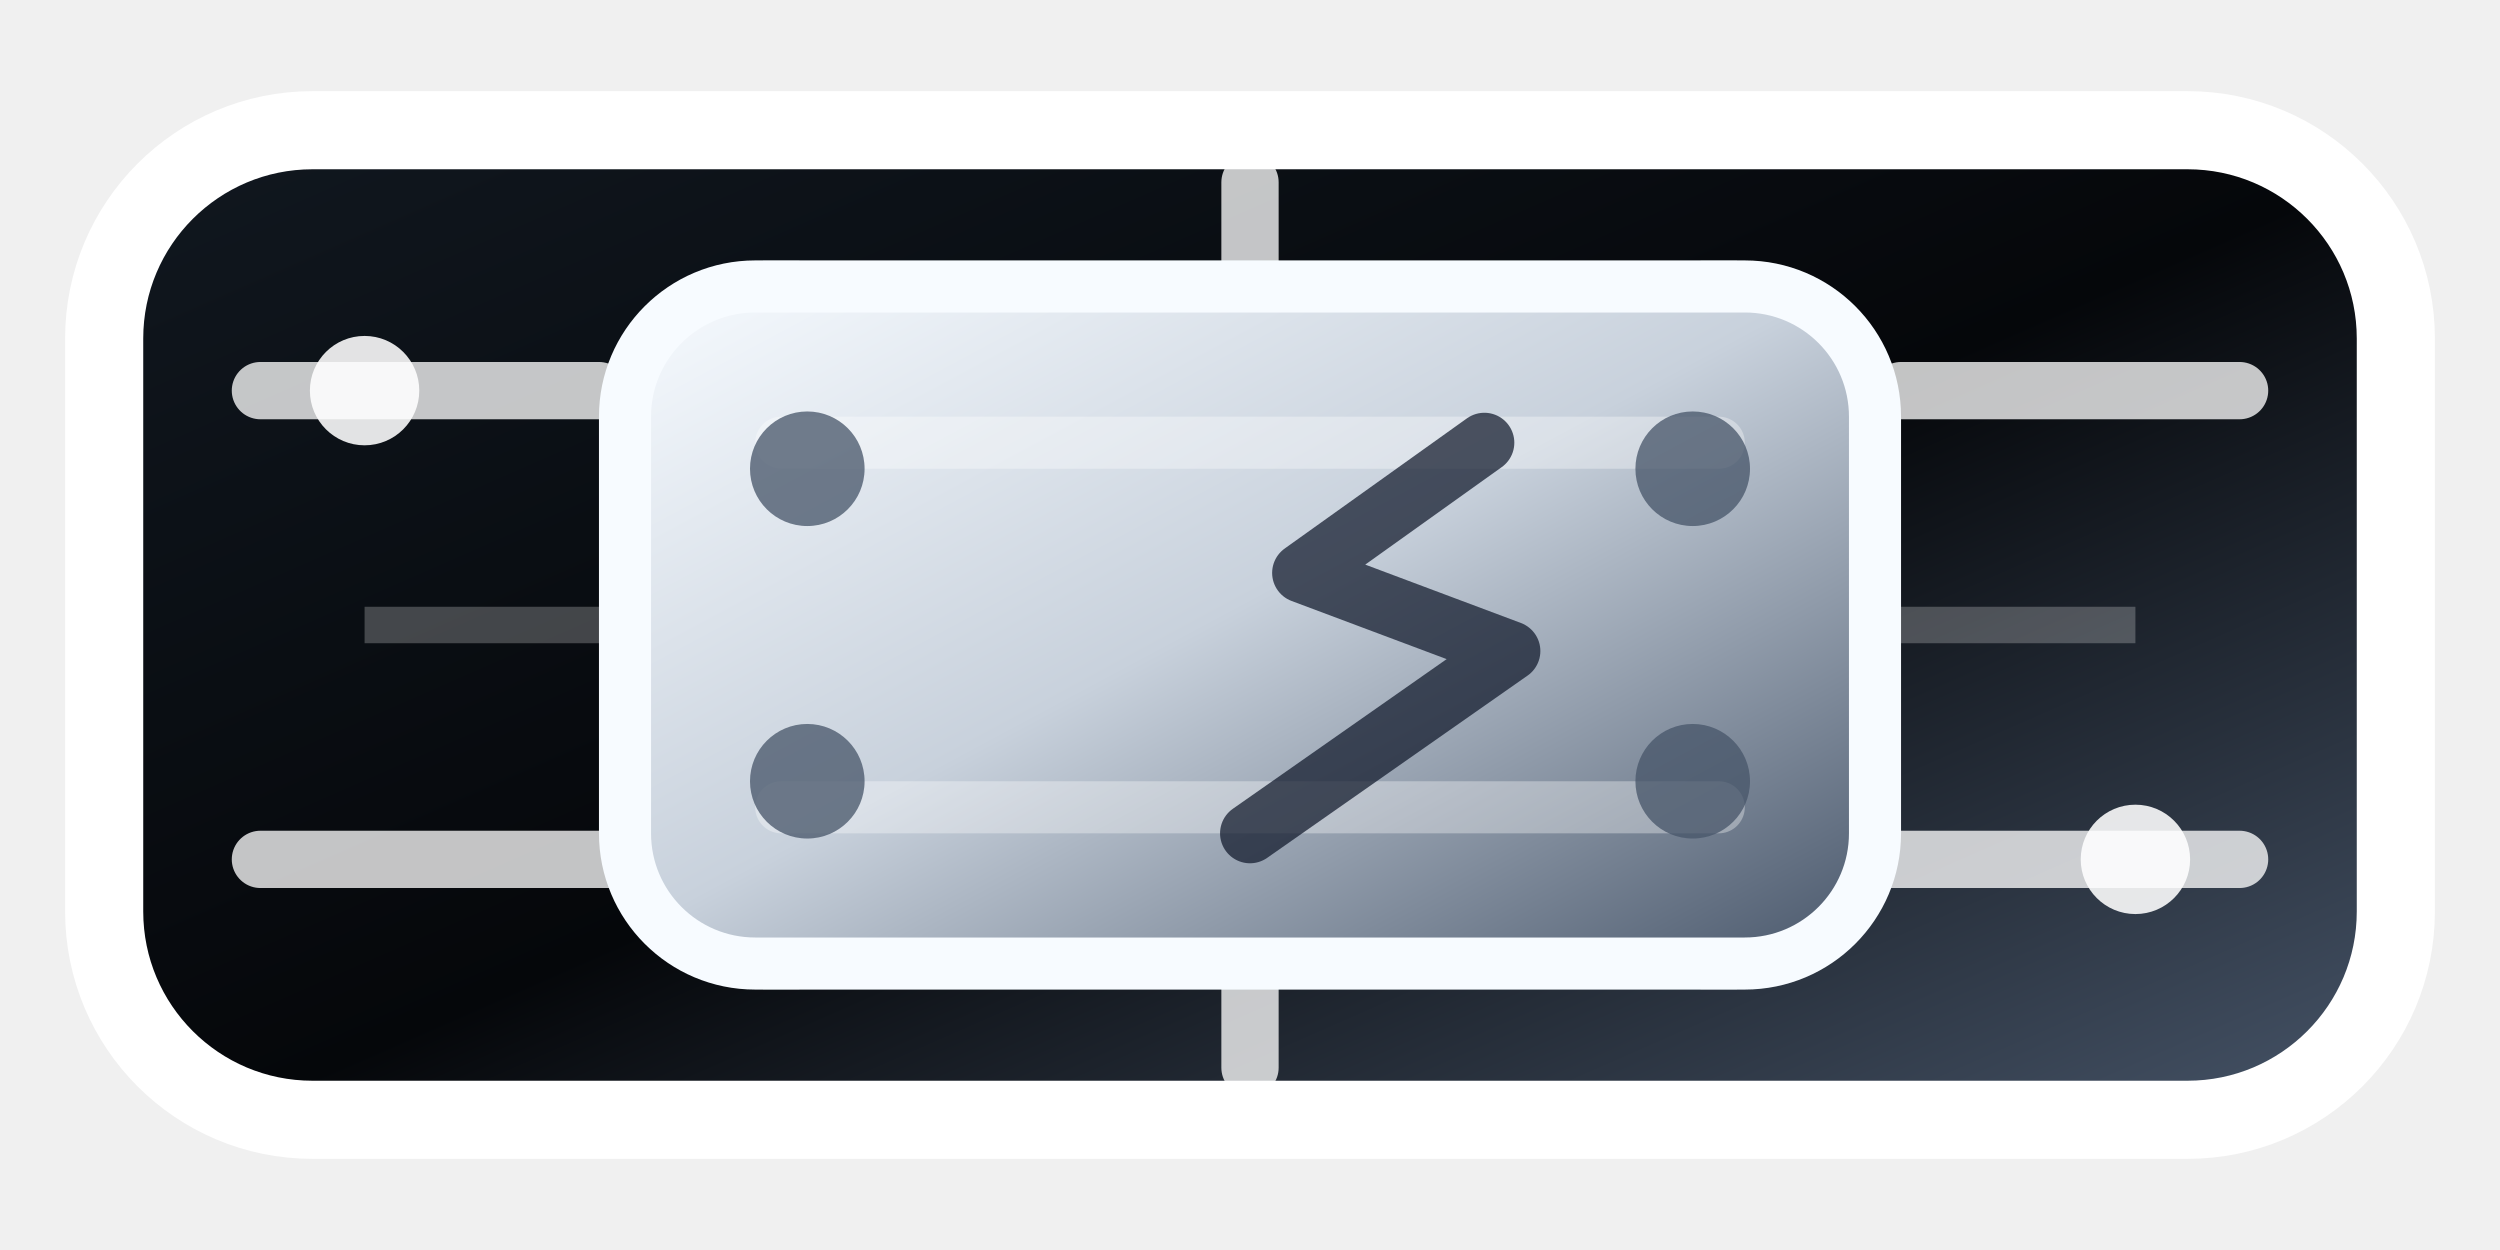
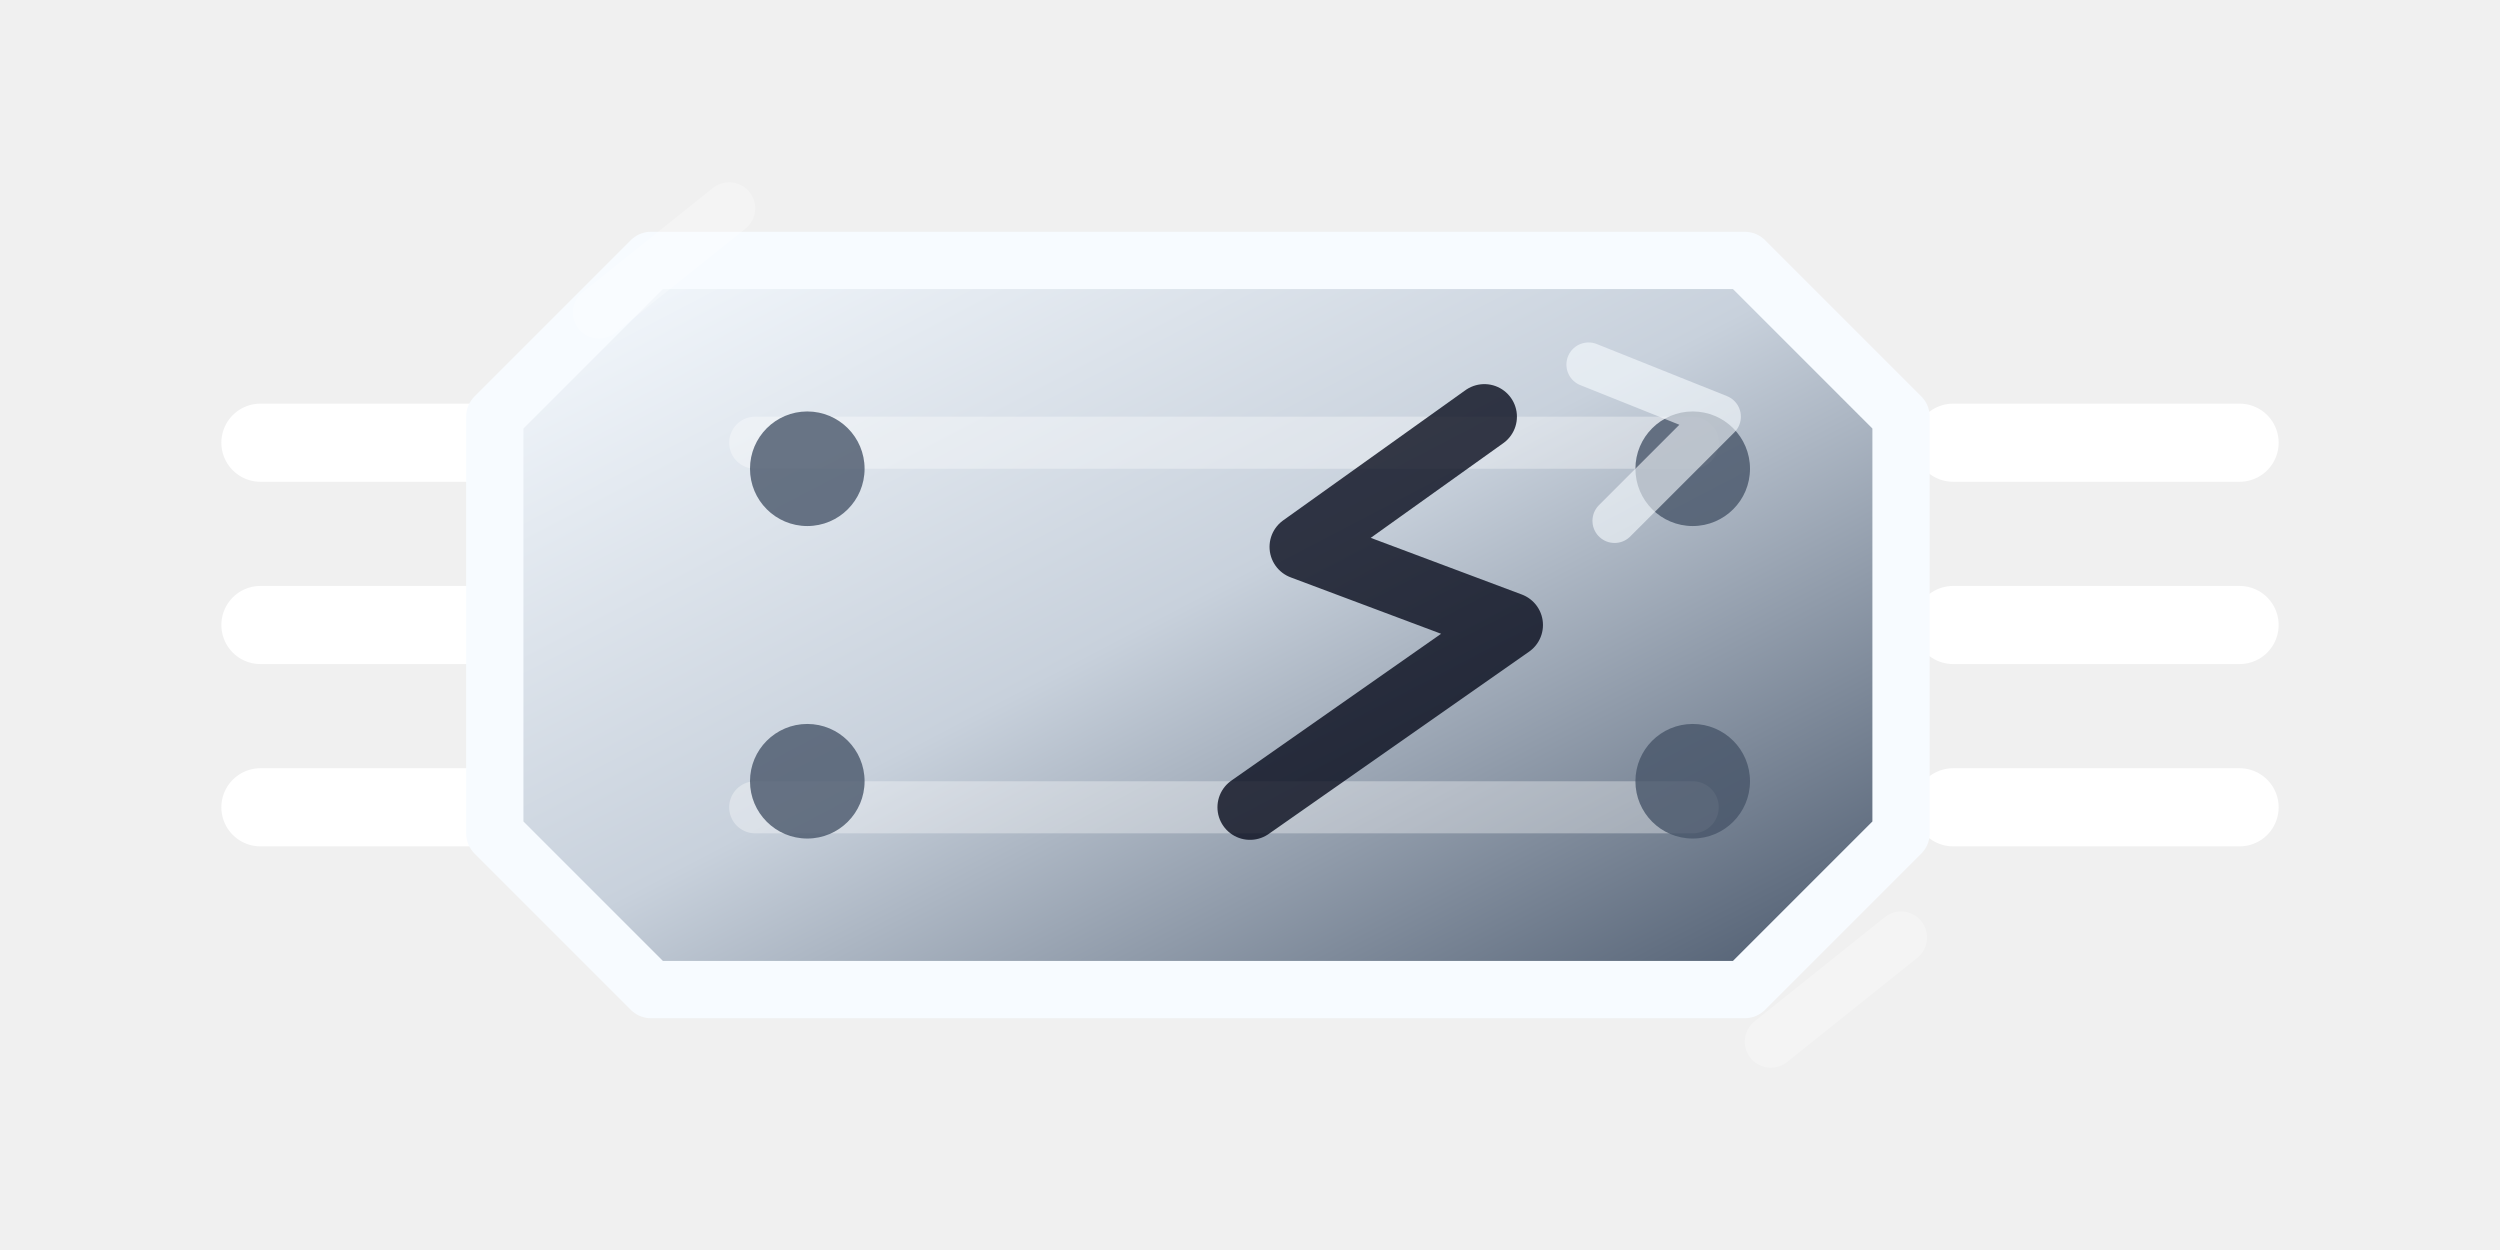
<svg xmlns="http://www.w3.org/2000/svg" viewBox="0 0 96 48" role="img" aria-label="Módulo blindado danificado">
  <defs>
-     <linearGradient id="spr-brick-metal-steel-high-contrast-dented-one-board" x1="0" y1="0" x2="1" y2="1">
-       <stop offset="0" stop-color="#111820" />
-       <stop offset="0.52" stop-color="#05070a" />
-       <stop offset="1" stop-color="#475569" />
-     </linearGradient>
-     <linearGradient id="spr-brick-metal-steel-high-contrast-dented-one-part" x1="0" y1="0" x2="1" y2="1">
+     <linearGradient id="spr-brick-metal-steel-high-contrast-dented-one-body" x1="0" y1="0" x2="1" y2="1">
      <stop offset="0" stop-color="#f7fbff" />
      <stop offset="0.48" stop-color="#c8d1dc" />
      <stop offset="1" stop-color="#475569" />
    </linearGradient>
  </defs>
-   <rect x="4" y="5" width="88" height="38" rx="8" fill="url(#spr-brick-metal-steel-high-contrast-dented-one-board)" stroke="#ffffff" stroke-width="3" />
-   <path d="M10 15h13M73 15h13M10 33h16M70 33h16M48 7v7M48 34v7" stroke="#ffffff" stroke-width="2.2" stroke-linecap="round" opacity=".76" />
-   <path d="M14 24h68M30 10v28M66 10v28" stroke="#ffffff42" stroke-width="1.4" opacity=".9" />
-   <circle cx="14" cy="15" r="2.1" fill="#ffffff" opacity=".88" />
-   <circle cx="82" cy="33" r="2.1" fill="#ffffff" opacity=".88" />
-   <rect x="24" y="11" width="48" height="26" rx="5" fill="url(#spr-brick-metal-steel-high-contrast-dented-one-part)" stroke="#f7fbff" stroke-width="2" />
-   <path d="M30 17h36M30 31h36" stroke="#ffffff" stroke-width="2" stroke-linecap="round" opacity=".34" />
-   <circle cx="31" cy="18" r="2.2" fill="#475569" opacity=".76" />
-   <circle cx="65" cy="18" r="2.2" fill="#475569" opacity=".76" />
-   <circle cx="31" cy="30" r="2.2" fill="#475569" opacity=".76" />
-   <circle cx="65" cy="30" r="2.2" fill="#475569" opacity=".76" />
-   <path d="M57 17l-7 5 8 3-10 7" fill="none" stroke="#0f172a" stroke-width="2.3" stroke-linecap="round" stroke-linejoin="round" opacity=".72" />
+   <path d="M10 17h11M10 24h11M10 31h11M75 17h11M75 24h11M75 31h11" stroke="#ffffff" stroke-width="3" stroke-linecap="round" />
+   <path d="M25 10h42l6 6v16l-6 6H25l-6-6V16z" fill="url(#spr-brick-metal-steel-high-contrast-dented-one-body)" stroke="#f7fbff" stroke-width="2.2" stroke-linejoin="round" />
+   <path d="M29 17h36M29 31h36" stroke="#ffffff" stroke-width="2" stroke-linecap="round" opacity=".34" />
+   <circle cx="31" cy="18" r="2.2" fill="#475569" opacity=".8" />
+   <circle cx="65" cy="18" r="2.2" fill="#475569" opacity=".8" />
+   <circle cx="31" cy="30" r="2.2" fill="#475569" opacity=".8" />
+   <circle cx="65" cy="30" r="2.2" fill="#475569" opacity=".8" />
+   <path d="M57 16l-7 5 8 3-10 7" fill="none" stroke="#020617" stroke-width="2.5" stroke-linecap="round" stroke-linejoin="round" opacity=".78" />
+   <path d="M61 14l5 2-4 4" fill="none" stroke="#f7fbff" stroke-width="1.7" stroke-linecap="round" stroke-linejoin="round" opacity=".6" />
+   <path d="M23 12l5-4M68 40l5-4" stroke="#ffffff42" stroke-width="2" stroke-linecap="round" />
</svg>
